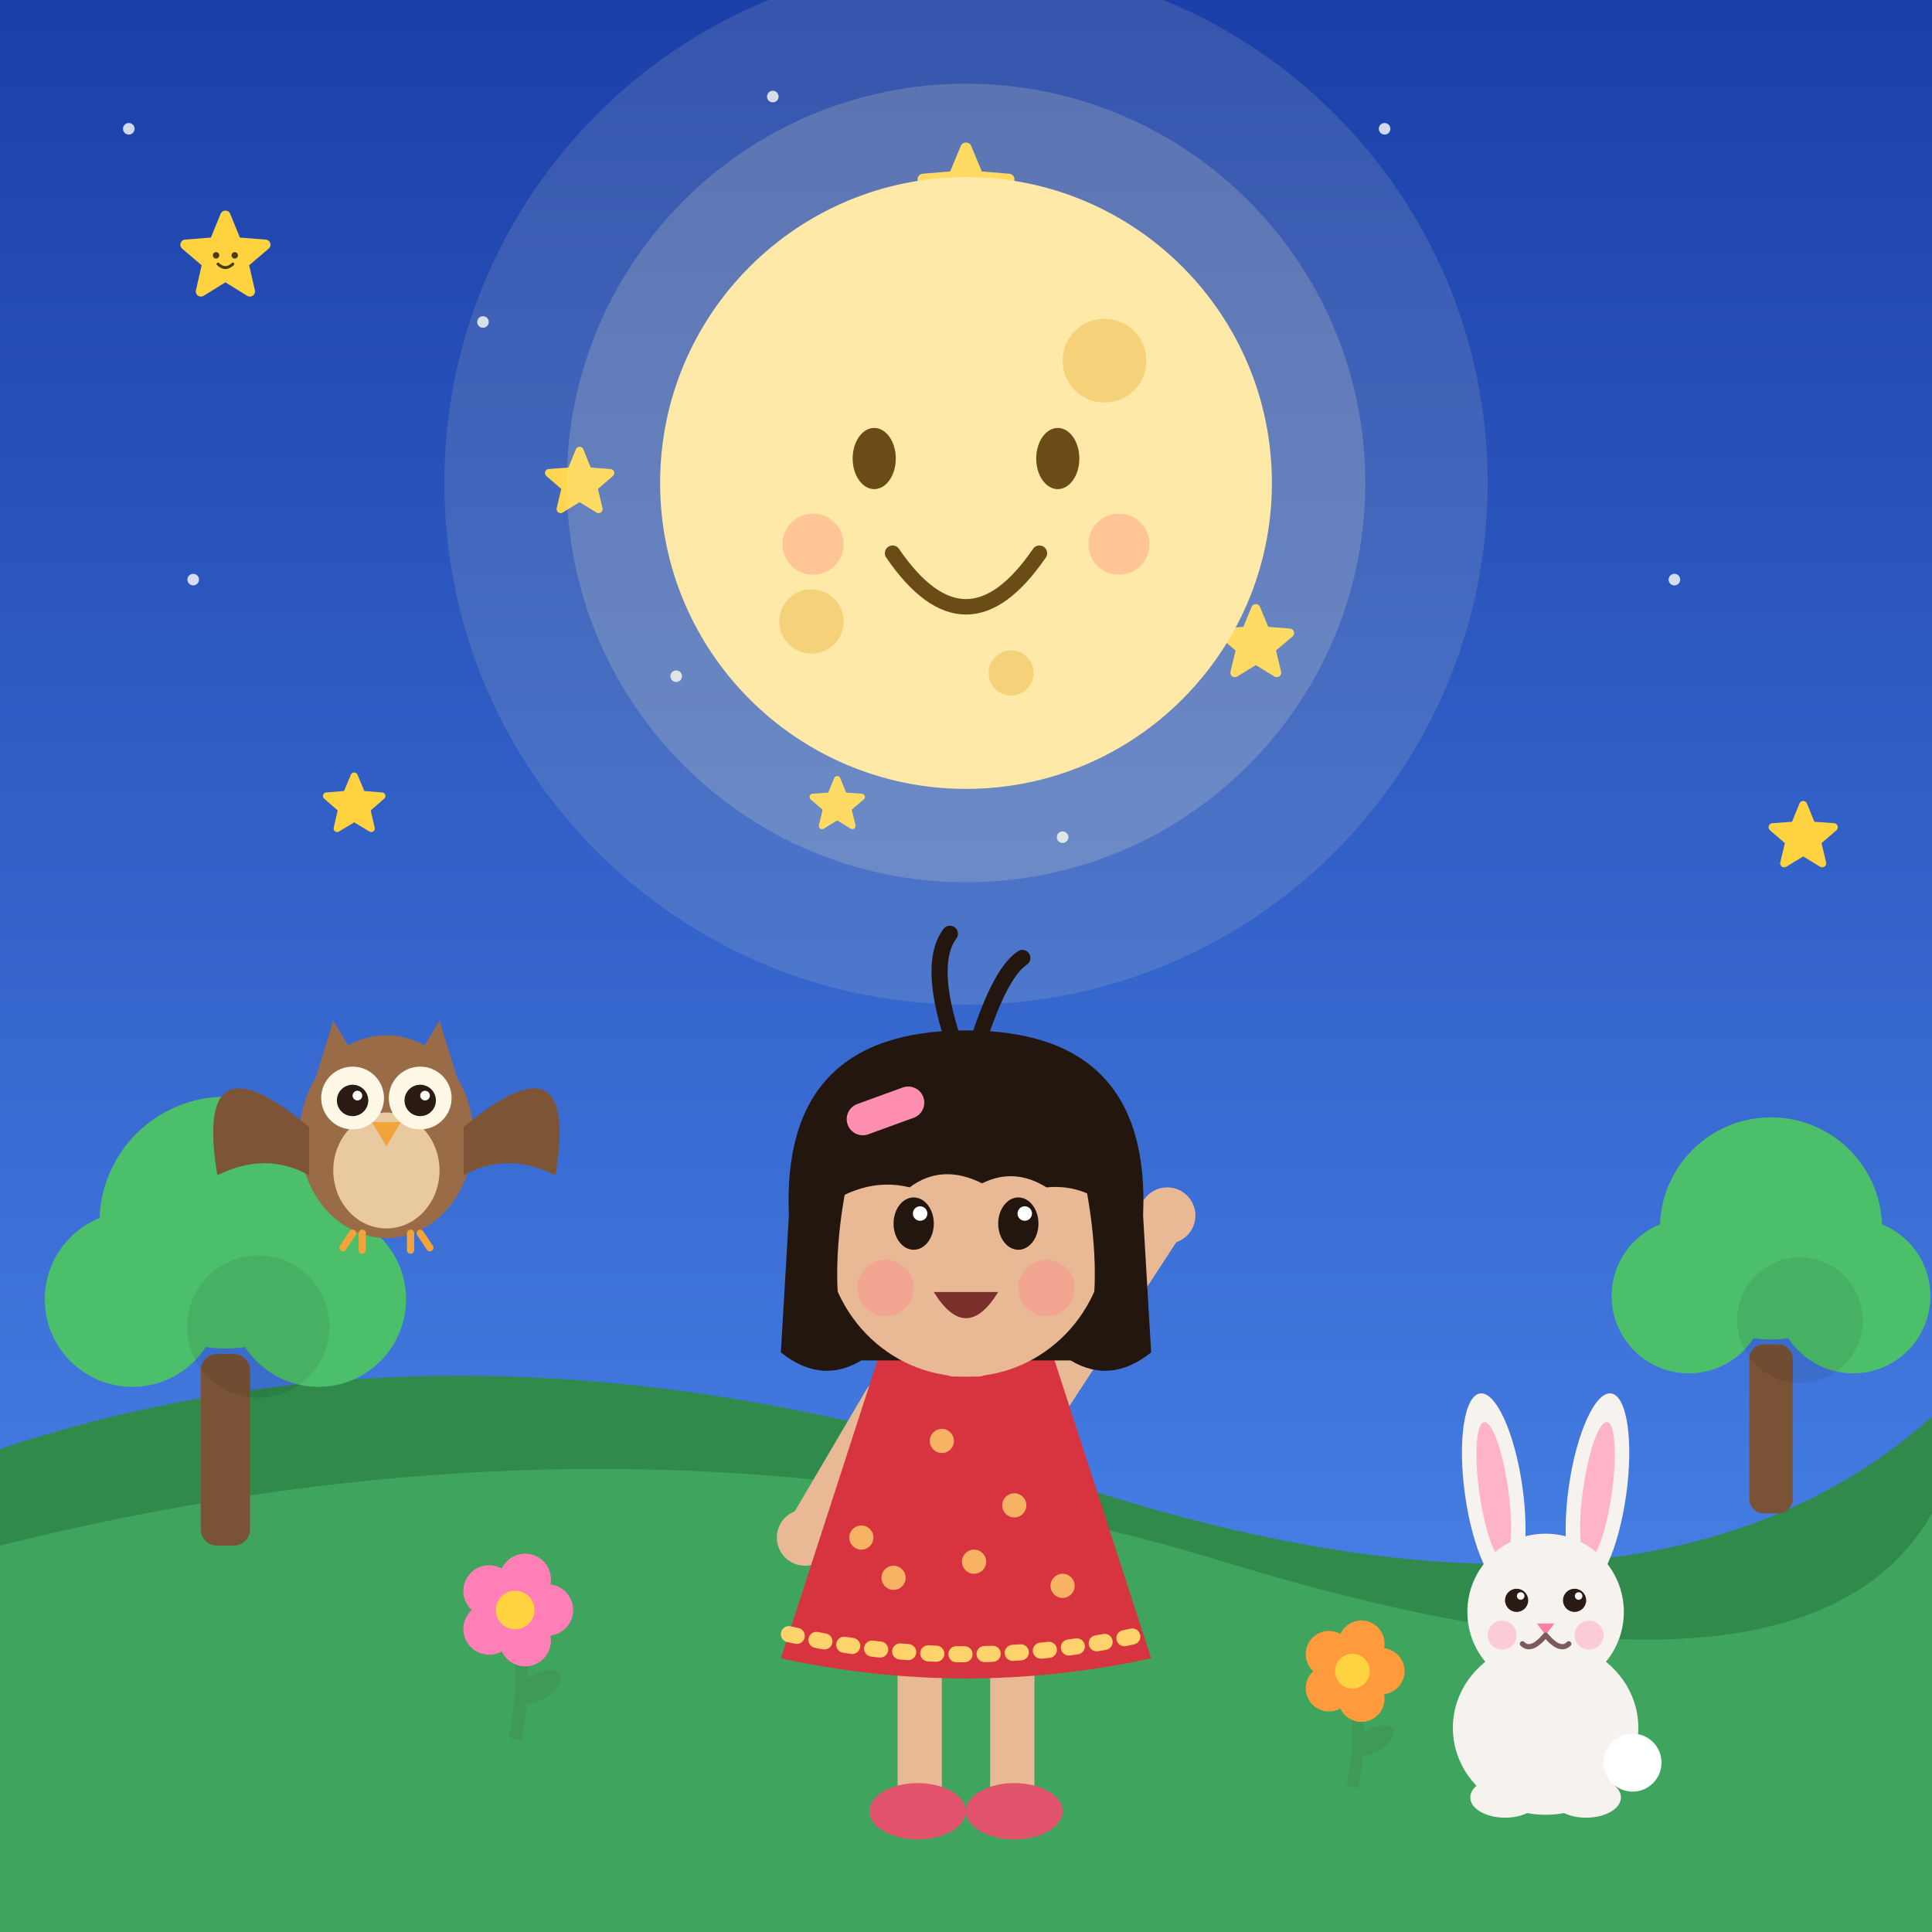
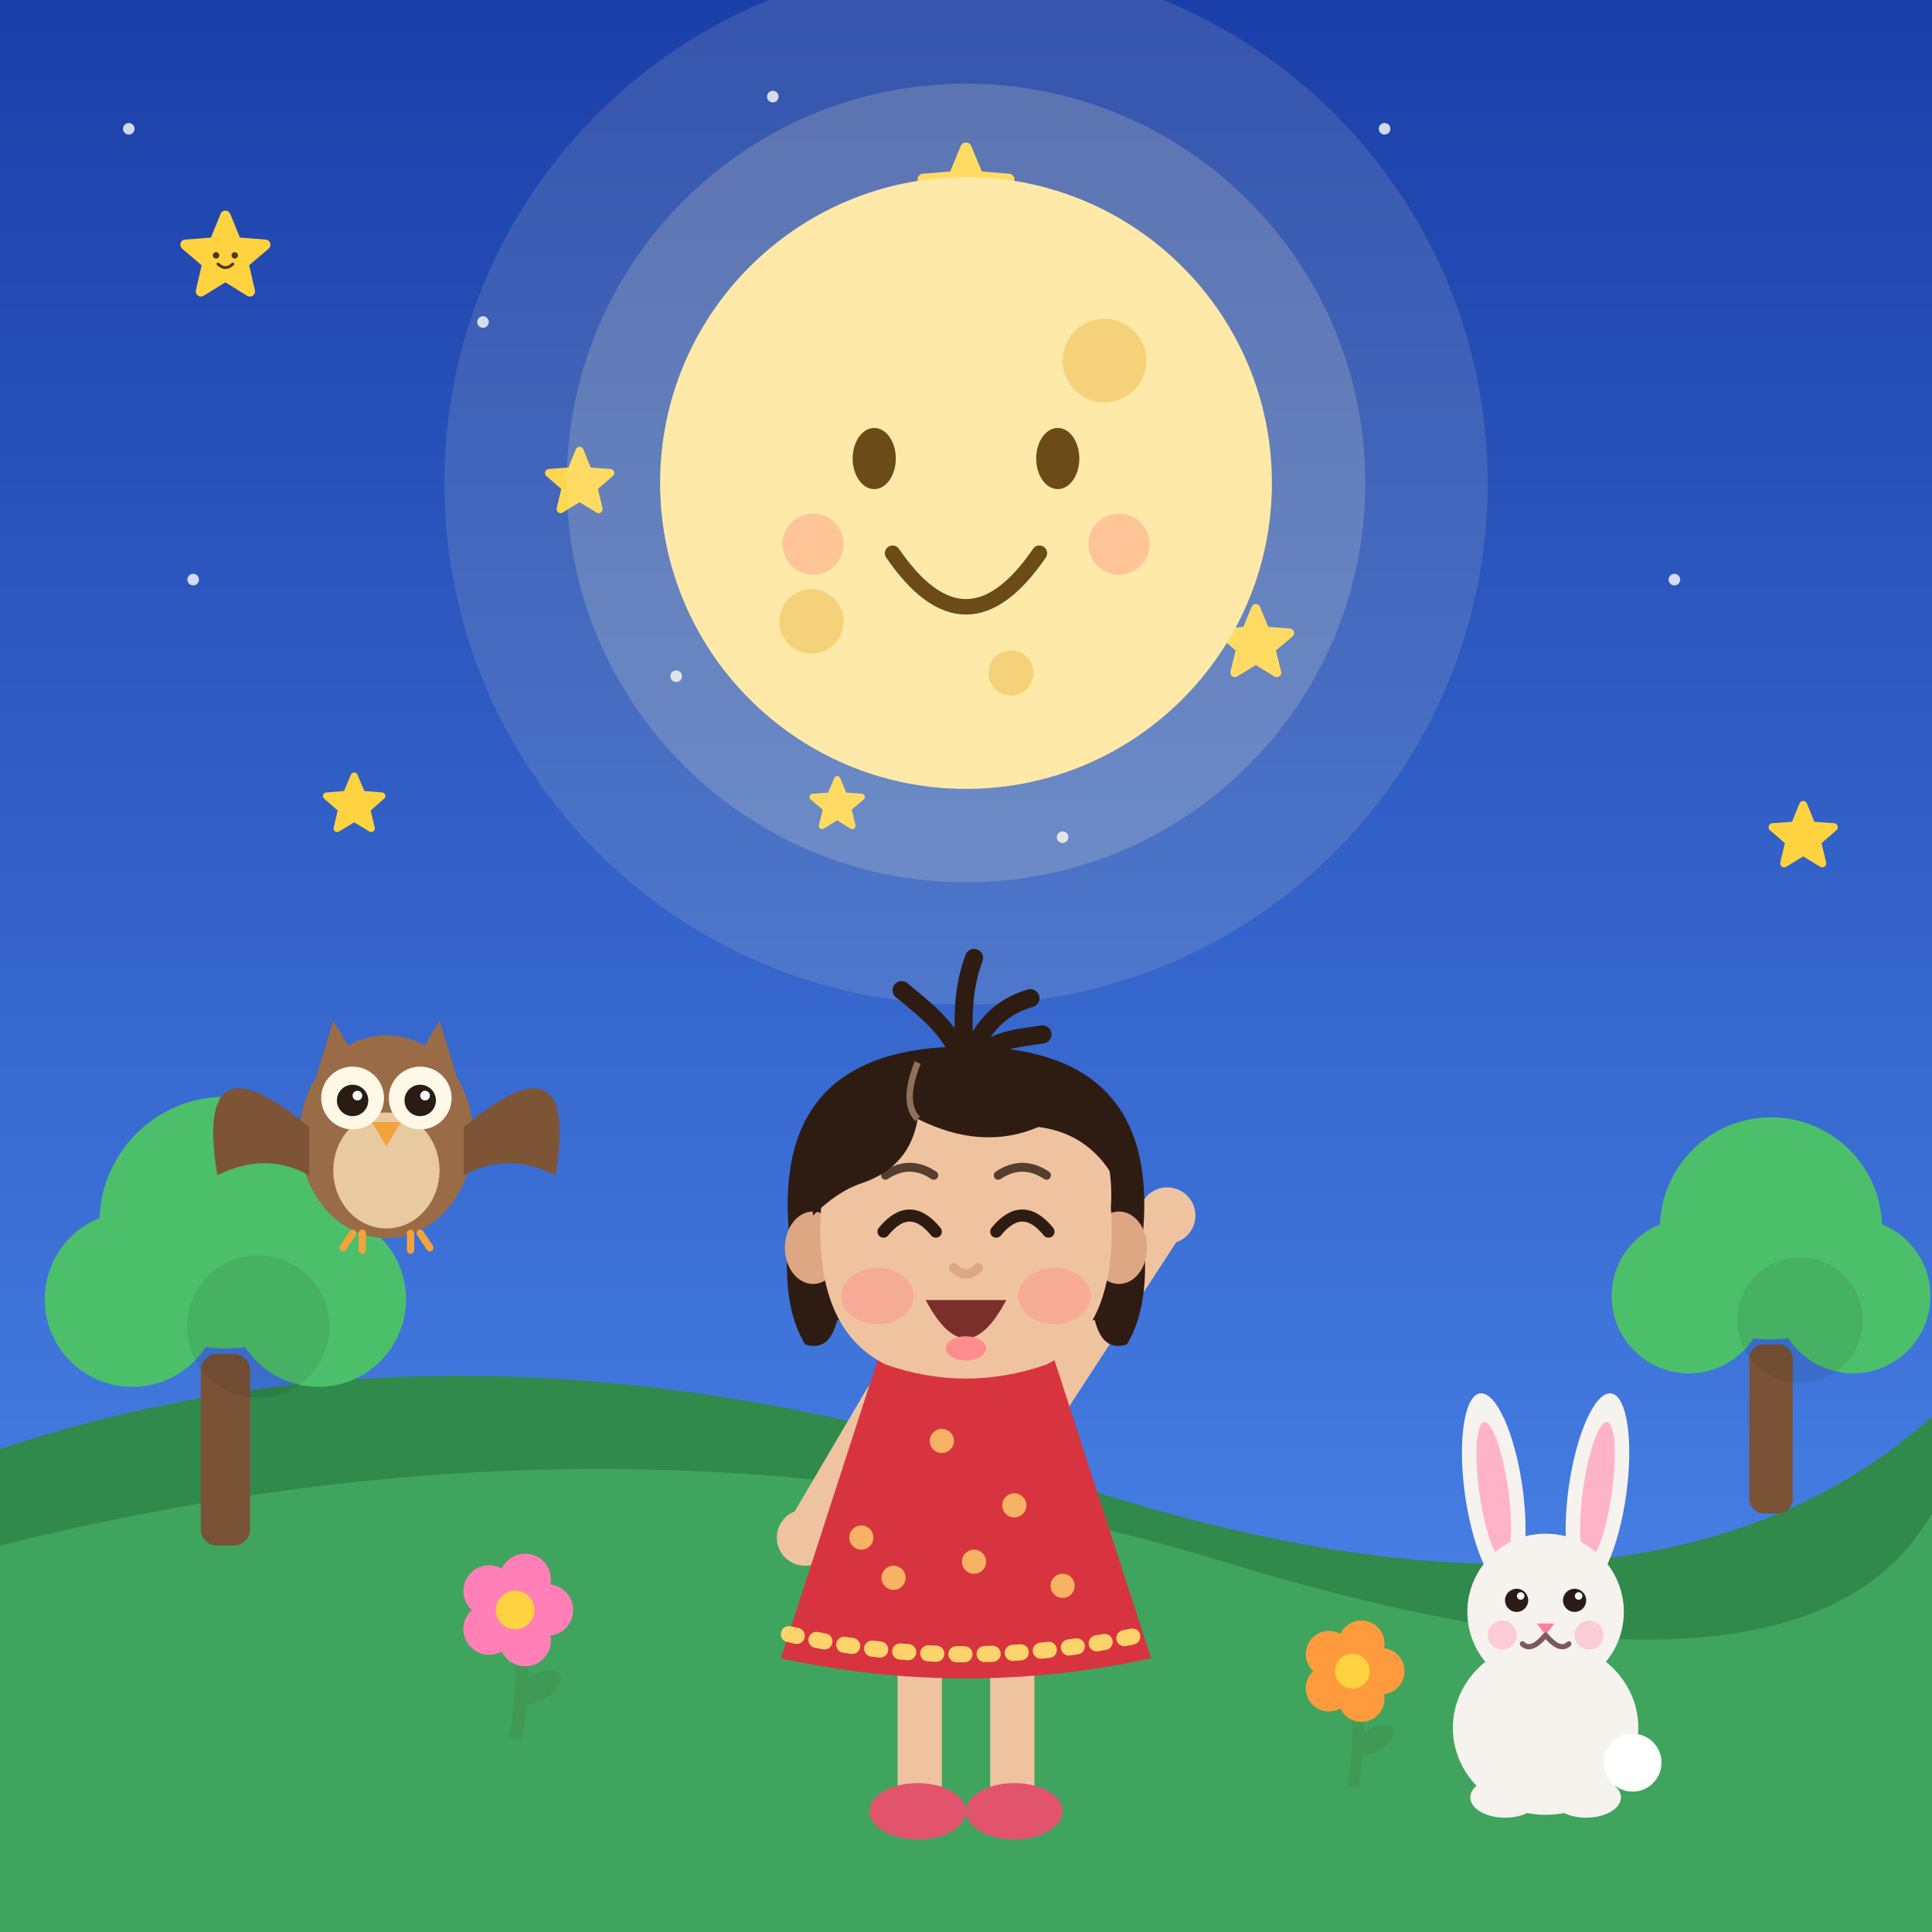
<svg xmlns="http://www.w3.org/2000/svg" viewBox="0 0 600 600" width="600" height="600" role="img">
  <defs>
    <linearGradient id="sky-6" x1="0" y1="0" x2="0" y2="1">
      <stop offset="0" stop-color="#1b3fa8" />
      <stop offset="1" stop-color="#4f8cf0" />
    </linearGradient>
  </defs>
  <rect width="600" height="600" fill="url(#sky-6)" />
  <circle cx="40" cy="40" r="1.8" fill="#ffffff" opacity="0.8" />
  <circle cx="150" cy="100" r="1.8" fill="#ffffff" opacity="0.8" />
  <circle cx="240" cy="30" r="1.8" fill="#ffffff" opacity="0.8" />
  <circle cx="350" cy="120" r="1.8" fill="#ffffff" opacity="0.8" />
  <circle cx="430" cy="40" r="1.8" fill="#ffffff" opacity="0.8" />
  <circle cx="520" cy="180" r="1.8" fill="#ffffff" opacity="0.8" />
  <circle cx="60" cy="180" r="1.8" fill="#ffffff" opacity="0.8" />
  <circle cx="330" cy="260" r="1.8" fill="#ffffff" opacity="0.8" />
  <circle cx="210" cy="210" r="1.8" fill="#ffffff" opacity="0.8" />
  <path d="M70.0,67.0 L73.4,75.3 L82.4,76.0 L75.6,81.8 L77.6,90.5 L70.0,85.8 L62.4,90.5 L64.4,81.8 L57.6,76.0 L66.6,75.3 Z" fill="#ffd23f" stroke="#ffd23f" stroke-width="3.2" stroke-linejoin="round" />
  <circle cx="67.1" cy="79.3" r="1.0" fill="#4a3a10" />
  <circle cx="72.9" cy="79.3" r="1.0" fill="#4a3a10" />
  <path d="M67.7,82.0 Q70.0,84.2 72.3,82.0" fill="none" stroke="#4a3a10" stroke-width="0.9" stroke-linecap="round" />
  <path d="M180.0,140.0 L182.6,146.4 L189.5,146.9 L184.3,151.4 L185.9,158.1 L180.0,154.5 L174.1,158.1 L175.7,151.4 L170.5,146.9 L177.4,146.4 Z" fill="#ffd23f" stroke="#ffd23f" stroke-width="2.5" stroke-linejoin="round" />
  <path d="M300.0,46.0 L303.7,54.9 L313.3,55.7 L306.0,61.9 L308.2,71.3 L300.0,66.3 L291.8,71.3 L294.0,61.9 L286.7,55.7 L296.3,54.9 Z" fill="#ffd23f" stroke="#ffd23f" stroke-width="3.5" stroke-linejoin="round" />
  <circle cx="296.9" cy="59.3" r="1.1" fill="#4a3a10" />
  <circle cx="303.1" cy="59.3" r="1.1" fill="#4a3a10" />
  <path d="M297.5,62.1 Q300.0,64.5 302.5,62.1" fill="none" stroke="#4a3a10" stroke-width="1.0" stroke-linecap="round" />
  <path d="M110.0,241.0 L112.4,246.7 L118.6,247.2 L113.9,251.3 L115.3,257.3 L110.0,254.1 L104.7,257.3 L106.1,251.3 L101.4,247.2 L107.6,246.7 Z" fill="#ffd23f" stroke="#ffd23f" stroke-width="2.2" stroke-linejoin="round" />
  <path d="M390.0,189.0 L392.9,196.0 L400.5,196.6 L394.7,201.5 L396.5,208.9 L390.0,204.9 L383.5,208.9 L385.3,201.5 L379.5,196.6 L387.1,196.0 Z" fill="#ffd23f" stroke="#ffd23f" stroke-width="2.8" stroke-linejoin="round" />
  <path d="M560.0,250.0 L562.6,256.4 L569.5,256.9 L564.3,261.4 L565.9,268.1 L560.0,264.5 L554.1,268.1 L555.7,261.4 L550.5,256.9 L557.4,256.4 Z" fill="#ffd23f" stroke="#ffd23f" stroke-width="2.5" stroke-linejoin="round" />
  <path d="M260.0,242.0 L262.1,247.1 L267.6,247.5 L263.4,251.1 L264.7,256.5 L260.0,253.6 L255.3,256.5 L256.6,251.1 L252.4,247.5 L257.9,247.1 Z" fill="#ffd23f" stroke="#ffd23f" stroke-width="2.0" stroke-linejoin="round" />
  <circle cx="300" cy="150" r="162" fill="#fff3c4" opacity="0.12" />
  <circle cx="300" cy="150" r="124" fill="#fff3c4" opacity="0.18" />
  <circle cx="300" cy="150" r="95" fill="#ffe9a8" />
  <circle cx="343" cy="112" r="13" fill="#f5d27a" />
  <circle cx="252" cy="193" r="10" fill="#f5d27a" />
  <circle cx="314" cy="209" r="7" fill="#f5d27a" />
  <ellipse cx="271.5" cy="142.4" rx="6.7" ry="9.5" fill="#6b4b16" />
  <ellipse cx="328.5" cy="142.4" rx="6.7" ry="9.5" fill="#6b4b16" />
  <path d="M277.2,171.8 Q300.0,205.1 322.8,171.8" fill="none" stroke="#6b4b16" stroke-width="4.8" stroke-linecap="round" />
  <circle cx="252.5" cy="169.0" r="9.5" fill="#ffad8a" opacity="0.6" />
  <circle cx="347.5" cy="169.0" r="9.5" fill="#ffad8a" opacity="0.6" />
  <path d="M0,450 Q150,400 330,460 T600,440 V600 H0 Z" fill="#2f8a4c" />
  <path d="M0,480 Q200,430 380,485 T600,470 V600 H0 Z" fill="#3fa45e" />
  <g transform="translate(70.0 480.0) scale(0.85)">
    <rect x="-9" y="-70" width="18" height="70" rx="6" fill="#7a5236" />
    <circle cx="0" cy="-118" r="46" fill="#4cbf6b" />
    <circle cx="-34" cy="-90" r="32" fill="#4cbf6b" />
    <circle cx="34" cy="-90" r="32" fill="#4cbf6b" />
    <circle cx="12" cy="-80" r="26" fill="#000000" opacity="0.08" />
  </g>
  <g transform="translate(550.0 470.0) scale(0.75)">
    <rect x="-9" y="-70" width="18" height="70" rx="6" fill="#7a5236" />
    <circle cx="0" cy="-118" r="46" fill="#4cbf6b" />
    <circle cx="-34" cy="-90" r="32" fill="#4cbf6b" />
    <circle cx="34" cy="-90" r="32" fill="#4cbf6b" />
    <circle cx="12" cy="-80" r="26" fill="#000000" opacity="0.08" />
  </g>
  <g transform="translate(160.0 540.0) scale(1)">
    <path d="M0,0 Q4,-20 0,-38" stroke="#3f9a55" stroke-width="4" fill="none" />
    <ellipse cx="7" cy="-16" rx="8" ry="4" fill="#3f9a55" transform="rotate(-30 7 -16)" />
    <circle cx="10.0" cy="-40.0" r="8" fill="#ff7fb6" />
    <circle cx="3.1" cy="-30.5" r="8" fill="#ff7fb6" />
    <circle cx="-8.1" cy="-34.1" r="8" fill="#ff7fb6" />
    <circle cx="-8.1" cy="-45.9" r="8" fill="#ff7fb6" />
    <circle cx="3.1" cy="-49.5" r="8" fill="#ff7fb6" />
    <circle cx="0" cy="-40" r="6" fill="#ffd23f" />
  </g>
  <g transform="translate(420.0 555.0) scale(0.9)">
    <path d="M0,0 Q4,-20 0,-38" stroke="#3f9a55" stroke-width="4" fill="none" />
    <ellipse cx="7" cy="-16" rx="8" ry="4" fill="#3f9a55" transform="rotate(-30 7 -16)" />
    <circle cx="10.0" cy="-40.0" r="8" fill="#ff9a3d" />
    <circle cx="3.1" cy="-30.5" r="8" fill="#ff9a3d" />
    <circle cx="-8.1" cy="-34.1" r="8" fill="#ff9a3d" />
    <circle cx="-8.1" cy="-45.9" r="8" fill="#ff9a3d" />
    <circle cx="3.1" cy="-49.5" r="8" fill="#ff9a3d" />
    <circle cx="0" cy="-40" r="6" fill="#ffd23f" />
  </g>
  <g transform="translate(120.0 380.0) scale(0.75)">
    <path d="M-30,-58 L-22,-84 L-10,-64 Z" fill="#9a6b47" />
    <path d="M30,-58 L22,-84 L10,-64 Z" fill="#9a6b47" />
    <ellipse cx="0" cy="-36" rx="36" ry="42" fill="#9a6b47" />
    <ellipse cx="0" cy="-22" rx="22" ry="24" fill="#e8c9a0" />
    <path d="M-32,-40 Q-80,-80 -70,-20 Q-50,-30 -32,-20 Z" fill="#7d5536" />
    <path d="M32,-40 Q80,-80 70,-20 Q50,-30 32,-20 Z" fill="#7d5536" />
    <circle cx="-14" cy="-52" r="13" fill="#fff8e6" />
    <circle cx="-14" cy="-51" r="6.5" fill="#2a1b14" />
    <circle cx="-12" cy="-53" r="2" fill="#fff" />
    <circle cx="14" cy="-52" r="13" fill="#fff8e6" />
    <circle cx="14" cy="-51" r="6.5" fill="#2a1b14" />
    <circle cx="16" cy="-53" r="2" fill="#fff" />
    <path d="M-6,-42 L6,-42 L0,-32 Z" fill="#f2a33a" />
    <path d="M-14,4 l-4,6 M-10,4 l0,7 M10,4 l0,7 M14,4 l4,6" stroke="#f2a33a" stroke-width="3" stroke-linecap="round" />
  </g>
  <g transform="translate(480.0 560.0) scale(0.9)">
    <ellipse cx="-14" cy="-108" rx="10" ry="34" fill="#f6f2ee" transform="rotate(-8 -14 -80)" />
    <ellipse cx="-14" cy="-108" rx="5" ry="24" fill="#ffb3c7" transform="rotate(-8 -14 -80)" />
    <ellipse cx="14" cy="-108" rx="10" ry="34" fill="#f6f2ee" transform="rotate(8 14 -80)" />
    <ellipse cx="14" cy="-108" rx="5" ry="24" fill="#ffb3c7" transform="rotate(8 14 -80)" />
    <ellipse cx="0" cy="-26" rx="32" ry="30" fill="#f6f2ee" />
    <circle cx="30" cy="-14" r="10" fill="#ffffff" />
    <circle cx="0" cy="-66" r="27" fill="#f6f2ee" />
    <ellipse cx="-14" cy="-2" rx="12" ry="7" fill="#f6f2ee" />
    <ellipse cx="14" cy="-2" rx="12" ry="7" fill="#f6f2ee" />
    <circle cx="-15" cy="-58" r="5" fill="#ffb3c7" opacity="0.6" />
    <circle cx="15" cy="-58" r="5" fill="#ffb3c7" opacity="0.6" />
    <path d="M-3,-62 L3,-62 L0,-58 Z" fill="#ff7fa0" />
    <path d="M0,-58 Q-5,-52 -8,-55 M0,-58 Q5,-52 8,-55" fill="none" stroke="#7a5a5a" stroke-width="1.8" stroke-linecap="round" />
    <circle cx="-10" cy="-70" r="4" fill="#2a1b14" />
    <circle cx="-8.6" cy="-71.5" r="1.3" fill="#fff" />
    <circle cx="10" cy="-70" r="4" fill="#2a1b14" />
    <circle cx="11.4" cy="-71.5" r="1.3" fill="#fff" />
  </g>
  <g transform="translate(300.0 565.0) scale(1.25)">
-     <rect x="-17" y="-46" width="11" height="44" rx="5" fill="#e8b994" />
-     <rect x="6" y="-46" width="11" height="44" rx="5" fill="#e8b994" />
+     <rect x="-17" y="-46" width="11" height="44" rx="5" fill="#f0c3a0" />
+     <rect x="6" y="-46" width="11" height="44" rx="5" fill="#f0c3a0" />
    <ellipse cx="-12" cy="-2" rx="12" ry="7" fill="#e2546b" />
    <ellipse cx="12" cy="-2" rx="12" ry="7" fill="#e2546b" />
-     <path d="M-20,-104 L-40,-70" stroke="#e8b994" stroke-width="11" stroke-linecap="round" />
-     <circle cx="-40" cy="-70" r="7" fill="#e8b994" />
-     <path d="M20,-104 L50,-150" stroke="#e8b994" stroke-width="11" stroke-linecap="round" />
-     <circle cx="50" cy="-150" r="7" fill="#e8b994" />
+     <path d="M-20,-104 L-40,-70" stroke="#f0c3a0" stroke-width="11" stroke-linecap="round" />
+     <circle cx="-40" cy="-70" r="7" fill="#f0c3a0" />
+     <path d="M20,-104 L50,-150" stroke="#f0c3a0" stroke-width="11" stroke-linecap="round" />
+     <circle cx="50" cy="-150" r="7" fill="#f0c3a0" />
    <path d="M-22,-114 Q0,-120 22,-114 L46,-40 Q0,-30 -46,-40 Z" fill="#d8343f" />
    <path d="M-44,-46 Q0,-36 44,-46" fill="none" stroke="#ffd36b" stroke-width="4" stroke-dasharray="2 5" stroke-linecap="round" />
    <circle cx="-18" cy="-60" r="3" fill="#ffd36b" opacity="0.8" />
    <circle cx="12" cy="-78" r="3" fill="#ffd36b" opacity="0.8" />
    <circle cx="24" cy="-58" r="3" fill="#ffd36b" opacity="0.8" />
    <circle cx="-6" cy="-94" r="3" fill="#ffd36b" opacity="0.8" />
    <circle cx="-26" cy="-70" r="3" fill="#ffd36b" opacity="0.8" />
    <circle cx="2" cy="-64" r="3" fill="#ffd36b" opacity="0.8" />
-     <rect x="-7" y="-122" width="14" height="12" rx="4" fill="#e8b994" />
-     <path d="M-44,-150 Q-46,-196 0,-196 Q46,-196 44,-150 L46,-116 Q36,-108 26,-114 L-26,-114 Q-36,-108 -46,-116 Z" fill="#23160f" />
-     <circle cx="-35" cy="-142" r="6" fill="#d39f7a" />
-     <circle cx="35" cy="-142" r="6" fill="#d39f7a" />
-     <ellipse cx="0" cy="-146" rx="35" ry="36" fill="#e8b994" />
-     <path d="M-44,-154 Q-40,-128 -42,-114 Q-34,-112 -30,-118 Q-34,-134 -30,-156 Z" fill="#23160f" />
-     <path d="M44,-154 Q40,-128 42,-114 Q34,-112 30,-118 Q34,-134 30,-156 Z" fill="#23160f" />
-     <path d="M-38,-150 Q-38,-190 0,-190 Q38,-190 38,-150 Q30,-158 20,-157 Q12,-162 4,-158 Q-6,-163 -14,-157 Q-26,-160 -38,-150 Z" fill="#23160f" />
-     <path d="M-2,-190 Q-10,-212 -4,-220 M2,-190 Q8,-210 14,-214" fill="none" stroke="#23160f" stroke-width="4" stroke-linecap="round" />
-     <rect x="-30" y="-180" width="20" height="8" rx="4" fill="#ff8fb1" transform="rotate(-20 -20 -176)" />
-     <circle cx="-20" cy="-132" r="7" fill="#ff8b8b" opacity="0.45" />
-     <circle cx="20" cy="-132" r="7" fill="#ff8b8b" opacity="0.45" />
-     <ellipse cx="-13" cy="-148" rx="5" ry="6.5" fill="#23160f" />
-     <circle cx="-11.4" cy="-150.5" r="1.8" fill="#fff" />
-     <ellipse cx="13" cy="-148" rx="5" ry="6.5" fill="#23160f" />
-     <circle cx="14.6" cy="-150.5" r="1.8" fill="#fff" />
-     <path d="M-8,-131 Q0,-118 8,-131 Z" fill="#7a2f2a" />
+     <rect x="-7" y="-122" width="14" height="12" rx="4" fill="#f0c3a0" />
+     <path d="M0,-186 C-3,-196 -10,-201 -16,-206 M0,-186 C-1,-198 -1,-206 2,-214 M0,-186 C3,-197 9,-202 16,-204 M0,-186 C5,-194 13,-194 19,-195" fill="none" stroke="#2e1c13" stroke-width="4.5" stroke-linecap="round" />
+     <ellipse cx="0" cy="-187" rx="7" ry="4.5" fill="#ff8fb1" />
+     <path d="M-44,-146 Q-48,-192 0,-192 Q48,-192 44,-146 Q46,-128 40,-118 Q34,-116 32,-124 L-32,-124 Q-34,-116 -40,-118 Q-46,-128 -44,-146 Z" fill="#2e1c13" />
+     <ellipse cx="-38" cy="-142" rx="7" ry="9" fill="#dea783" />
+     <ellipse cx="38" cy="-142" rx="7" ry="9" fill="#dea783" />
+     <path d="M-36,-152 Q-38,-184 0,-184 Q38,-184 36,-152 Q38,-122 20,-113 Q0,-106 -20,-113 Q-38,-122 -36,-152 Z" fill="#f0c3a0" />
+     <path d="M-38,-150 Q-42,-190 -4,-190 Q36,-192 40,-152 Q34,-170 18,-172 Q4,-166 -12,-174 Q-14,-162 -26,-158 Q-32,-156 -38,-150 Z" fill="#2e1c13" />
+     <path d="M-12,-188 Q-16,-178 -12,-174" fill="none" stroke="#f0c3a0" stroke-width="1.6" opacity="0.5" />
+     <ellipse cx="-22" cy="-130" rx="9" ry="7" fill="#ff8b8b" opacity="0.42" />
+     <ellipse cx="22" cy="-130" rx="9" ry="7" fill="#ff8b8b" opacity="0.42" />
+     <path d="M-20,-160 Q-14,-164 -8,-160" fill="none" stroke="#2e1c13" stroke-width="2.2" stroke-linecap="round" opacity="0.8" />
+     <path d="M8,-160 Q14,-164 20,-160" fill="none" stroke="#2e1c13" stroke-width="2.2" stroke-linecap="round" opacity="0.8" />
+     <path d="M-3,-137 Q0,-134 3,-137" fill="none" stroke="#dea783" stroke-width="2.4" stroke-linecap="round" />
+     <path d="M-20.5,-146 Q-14,-154 -7.5,-146" fill="none" stroke="#2e1c13" stroke-width="3" stroke-linecap="round" />
+     <path d="M7.5,-146 Q14,-154 20.5,-146" fill="none" stroke="#2e1c13" stroke-width="3" stroke-linecap="round" />
+     <path d="M-10,-129 Q0,-110 10,-129 Z" fill="#7a2f2a" />
+     <ellipse cx="0" cy="-117" rx="5" ry="3" fill="#ff8d8d" />
  </g>
</svg>
